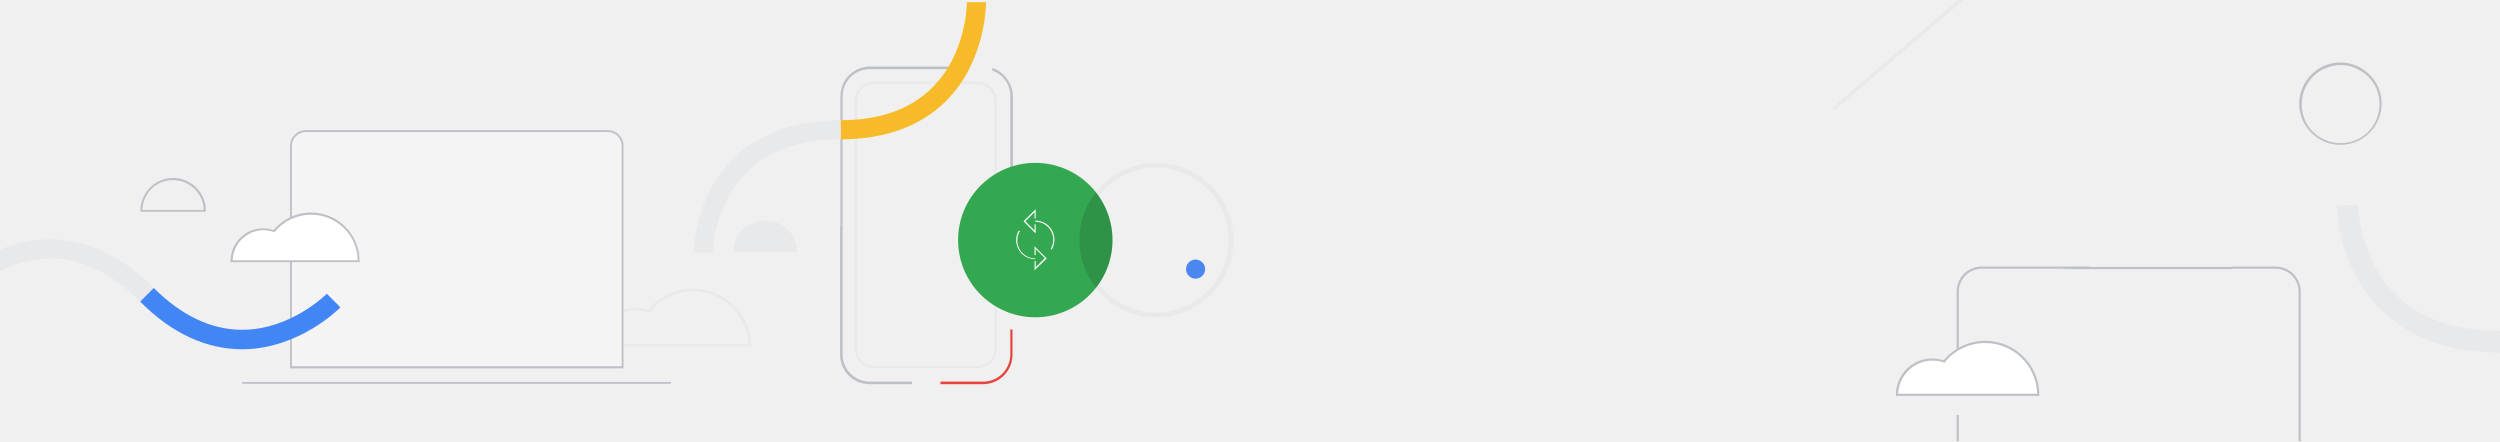
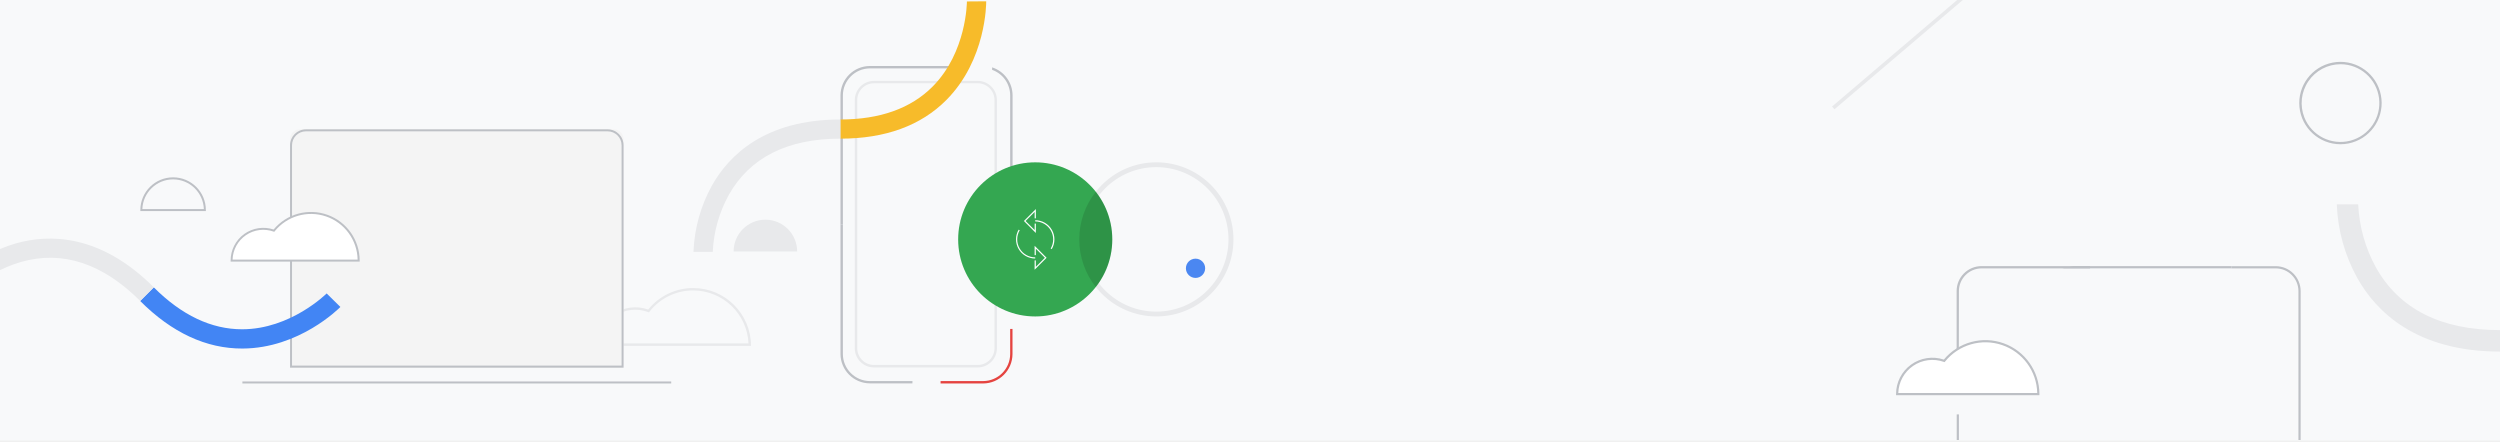
- <svg xmlns="http://www.w3.org/2000/svg" id="Layer_1" viewBox="0 0 680 120">
-   <style>
-     .st0{fill:#bdc0c5}.st1{fill:#e8e9eb}.st7{fill:#fff}
-   </style>
-   <path class="st0" d="M229.3 61.3h-.7V26.1c0-4.4 3.6-8 8-8H260v.7h-23.4c-4.1 0-7.4 3.3-7.4 7.4v35.1z" />
-   <path class="st1" d="M188.5 79.2c8.1 0 14.7 6.4 15.1 14.4H163c.3-5.1 4.6-9.2 9.8-9.2 1.1 0 2.2.2 3.3.6l.4.2.3-.4c2.9-3.6 7.2-5.6 11.7-5.6m0-.7c-4.9 0-9.3 2.3-12.2 5.8a10.5 10.5 0 0 0-14 9.9h42c0-8.7-7.1-15.7-15.8-15.7z" />
-   <path class="st0" d="M248.2 103.8h-11.6c-4.1 0-7.4-3.3-7.4-7.4V61.3h-.7v35.2c0 4.4 3.6 8 8 8h11.6v-.7zm21.7-85.3v.7c2.9 1 4.9 3.7 4.9 6.9v35.7h.7V26.1c-.1-3.5-2.4-6.6-5.6-7.6z" />
-   <path class="st1" d="M265.9 100.1h-28.2c-2.9 0-5.2-2.3-5.2-5.2V27.4c0-2.9 2.3-5.2 5.2-5.2h28.2c2.9 0 5.2 2.3 5.2 5.2v67.5a5.1 5.1 0 0 1-5.2 5.2zm-28.2-77.3c-2.5 0-4.6 2-4.6 4.6v67.5c0 2.5 2 4.6 4.6 4.6h28.2c2.5 0 4.6-2 4.6-4.6V27.4c0-2.5-2-4.6-4.6-4.6h-28.2z" />
-   <path d="M274.8 89.6v6.8c0 4.1-3.3 7.4-7.4 7.4h-11.6v.7h11.6c4.4 0 8-3.6 8-8v-6.8c0-.1-.6-.1-.6-.1z" fill="#e54440" />
-   <path class="st1" d="M314.5 45.6c10.8 0 19.7 8.8 19.7 19.7S325.4 85 314.5 85s-19.7-8.8-19.7-19.7 8.9-19.7 19.7-19.7m0-1.3a21 21 0 1 0 0 42 21 21 0 0 0 0-42z" />
-   <circle cx="325.2" cy="73.2" r="2.6" fill="#4b87f1" />
-   <circle cx="281.6" cy="65.3" r="21" fill="#34a751" />
-   <path d="M293.6 65.3c0 4.9 1.7 9.4 4.5 13 2.8-3.6 4.5-8.1 4.5-13s-1.7-9.4-4.5-13c-2.9 3.6-4.5 8.1-4.5 13z" opacity=".12" />
-   <path d="M228.6 37.9v-5.2c10.7 0 19.2-3 25.1-9C263 14.4 263 .7 263 .6h5.2c0 .6 0 15.9-10.8 26.8-6.9 6.9-16.6 10.5-28.8 10.5z" fill="#f7bb2a" />
-   <path class="st1" d="M193.9 68.7h-5.2c0-.4.1-9.1 5-18 4.6-8.2 14.4-18 35-18v5.2c-14.5 0-24.7 5.2-30.4 15.4-4.4 7.6-4.4 15.3-4.4 15.4z" />
-   <path class="st7" d="M281.4 73.5V71h.3v1.7l2.5-2.5-2.5-2.5v1.7h-.3V67l3.3 3.3-3.3 3.2zm.3-10l-3.3-3.3 3.3-3.3v2.5h-.3v-1.7l-2.5 2.5 2.5 2.5V61h.3v2.5z" />
-   <path class="st7" d="M286.1 67.9l-.3-.2a4.9 4.9 0 0 0-4.2-7.4V60c2.9 0 5.2 2.3 5.2 5.2a6 6 0 0 1-.7 2.7zm-4.5 2.6c-2.9 0-5.2-2.3-5.2-5.2 0-.9.2-1.8.7-2.6l.3.2a4.9 4.9 0 0 0 4.2 7.4v.2z" />
-   <path class="st0" d="M56 57.6H38.2v-.3c0-4.9 4-8.9 8.9-8.9s8.9 4 8.9 8.9v.3zm-17.3-.5h16.7c-.1-4.5-3.8-8.1-8.4-8.1s-8.1 3.6-8.3 8.1z" />
-   <path class="st1" d="M216.8 68.6h-17.3c0-4.8 3.9-8.6 8.6-8.6a8.5 8.5 0 0 1 8.7 8.6z" />
-   <path d="M169.6 100.2H78.9V40.6c0-2.9 2.4-5.3 5.3-5.3h80.2c2.9 0 5.3 2.4 5.3 5.3v59.6z" fill="#f4f4f4" />
-   <path class="st0" d="M165.3 35.9c2.1 0 3.8 1.7 3.8 3.8v59.9H79.4V39.7c0-2.1 1.7-3.8 3.8-3.8h82.1m0-.5H83.2c-2.4 0-4.3 1.9-4.3 4.3v60.5h90.7V39.7c0-2.4-1.9-4.3-4.3-4.3zm-99.4 68.5h116.6v.5H65.9z" />
-   <path class="st7" d="M84.6 58.1c-4.1 0-7.7 1.9-10.1 4.8A8.6 8.6 0 0 0 63 71h34.5c.1-7.1-5.7-12.9-12.9-12.9z" />
-   <path class="st0" d="M97.8 71.3H62.7V71c0-4.9 4-8.9 8.9-8.9.9 0 1.9.2 2.8.5 2.5-3 6.2-4.8 10.2-4.8 7.3 0 13.2 5.9 13.2 13.2v.3zm-34.5-.5h34c-.1-6.9-5.8-12.4-12.7-12.4-3.8 0-7.4 1.7-9.9 4.7l-.1.1-.2-.1c-.9-.3-1.8-.5-2.8-.5-4.5.1-8.2 3.7-8.3 8.2z" />
-   <path d="M38.1 82l3.7-3.7c7.6 7.6 15.7 11.4 24.1 11.4 13.2 0 22.9-9.7 23-9.8l3.7 3.7c-.5.5-11.3 11.3-26.6 11.4-9.9 0-19.3-4.3-27.9-13z" fill="#4285f4" />
-   <path class="st1" d="M4.3 66.4c-1.5.4-3 1-4.3 1.5v5.8c1.7-.8 3.6-1.6 5.8-2.2 11.2-3.3 22.1.3 32.3 10.5l3.7-3.7C27.3 63.8 13.4 63.8 4.3 66.4z" />
-   <path class="st0" d="M636.6 39.4c-1.5 0-3-.3-4.4-.9-2.7-1.2-4.9-3.4-6-6.1s-1.1-5.8.1-8.6c1.2-2.7 3.4-4.9 6.1-6 2.8-1.1 5.8-1.1 8.6.1 2.7 1.2 4.9 3.4 6 6.1s1.1 5.8-.1 8.6c-1.2 2.7-3.4 4.9-6.1 6-1.4.5-2.8.8-4.2.8zm0-21.7c-1.3 0-2.7.3-3.9.8-2.6 1-4.7 3.1-5.8 5.7-1.1 2.6-1.1 5.5-.1 8.1 1 2.6 3.1 4.7 5.7 5.8s5.5 1.1 8.1.1 4.7-3.1 5.8-5.7c1.1-2.6 1.1-5.5.1-8.1s-3.1-4.7-5.7-5.8c-1.3-.7-2.8-.9-4.2-.9zm-104.4 95.2h.6v7.1h-.6zm93.6-33.6c0-3.7-3-6.8-6.8-6.8h-12v.6h12c3.4 0 6.2 2.8 6.2 6.2V120h.6V79.3zM607 73.2h-46l3-.6h43z" />
-   <path class="st0" d="M532.8 99.9h-.6V79.3c0-3.7 3-6.8 6.8-6.8h29.5v.6H539c-3.4 0-6.2 2.8-6.2 6.2v20.6z" />
-   <path class="st7" d="M540 93c-4.5 0-8.6 2.1-11.2 5.4-1-.4-2.1-.6-3.2-.6a9.6 9.6 0 0 0-9.6 9.6h38.4c0-8-6.4-14.4-14.4-14.4z" />
-   <path class="st0" d="M554.7 107.7h-39v-.3a9.86 9.86 0 0 1 13-9.4c2.8-3.4 6.9-5.3 11.3-5.3 8.1 0 14.7 6.6 14.7 14.7v.3zm-38.4-.6h37.8a14.15 14.15 0 0 0-25.1-8.6l-.1.2-.2-.1c-1-.4-2.1-.5-3.1-.5-5 0-9.1 4-9.3 9z" />
-   <path fill="none" d="M498.7 29.6L534.3-.8" />
-   <path class="st1" d="M498.4 29.2l.6.7L534.2 0h-1.6zm143 26.6h-5.8c0 .4.1 10.2 5.6 20 5.1 9.1 16 20.1 38.8 20.1V90c-16.1 0-27.4-5.7-33.8-17.1-4.7-8.5-4.8-17.1-4.8-17.1z" />
+ <svg xmlns="http://www.w3.org/2000/svg" data-name="Layer 1" width="1360" height="240">
+   <defs>
+     <clipPath id="a">
+       <path fill="none" d="M0-.36h1360v239.72H0z" />
+     </clipPath>
+   </defs>
+   <path fill="#f8f9fa" d="M0-.36h1360v240H0z" />
+   <g clip-path="url(#a)">
+     <path d="M458.53 122.23h-1.31V51.9a16.06 16.06 0 0 1 16-16h46.8v1.31h-46.8a14.75 14.75 0 0 0-14.69 14.69z" fill="#bdc0c5" />
+     <path d="M377.09 158a30.17 30.17 0 0 1 30.1 28.82H326a19.6 19.6 0 0 1 26.15-17.2l.87.31.58-.72A30 30 0 0 1 377.09 158m0-1.31a31.38 31.38 0 0 0-24.46 11.7 20.91 20.91 0 0 0-27.94 19.75h83.85a31.44 31.44 0 0 0-31.44-31.44z" fill="#e8e9eb" />
+     <path d="M496.39 207.3h-23.13a14.75 14.75 0 0 1-14.73-14.73v-70.34h-1.31v70.33a16.06 16.06 0 0 0 16 16h23.13zM539.71 36.64V38a14.74 14.74 0 0 1 9.82 13.87v71.43h1.31V51.9a16.06 16.06 0 0 0-11.13-15.26z" fill="#bdc0c5" />
+     <path d="M531.89 199.89h-56.43A10.44 10.44 0 0 1 465 189.46v-135A10.44 10.44 0 0 1 475.46 44h56.43a10.44 10.44 0 0 1 10.43 10.43v135a10.44 10.44 0 0 1-10.43 10.46zM475.46 45.3a9.13 9.13 0 0 0-9.12 9.12v135a9.13 9.13 0 0 0 9.12 9.12h56.43a9.13 9.13 0 0 0 9.12-9.12v-135a9.13 9.13 0 0 0-9.12-9.12z" fill="#e8e9eb" />
+     <path d="M549.53 178.93v13.64a14.75 14.75 0 0 1-14.73 14.73h-23.13v1.31h23.13a16.06 16.06 0 0 0 16-16v-13.68z" fill="#e54440" />
+     <path d="M629 90.92a39.3 39.3 0 1 1-39.3 39.3 39.35 39.35 0 0 1 39.3-39.3m0-2.62a41.92 41.92 0 1 0 42 41.93 41.92 41.92 0 0 0-42-41.93z" fill="#e8e9eb" />
+     <circle cx="650.37" cy="145.95" r="5.24" fill="#4b87f1" />
+     <circle cx="563.16" cy="130.23" r="41.92" fill="#34a751" />
+     <path d="M587.12 130.23a41.73 41.73 0 0 0 9 25.92 41.88 41.88 0 0 0 0-51.83 41.73 41.73 0 0 0-9 25.91z" opacity=".12" />
+     <path d="M457.17 75.43V65c21.47 0 38.35-6 50.18-17.91C525.93 28.37 526 1.06 526 .79l10.5-.08c0 1.29 0 31.8-21.63 53.64-13.87 13.99-33.29 21.08-57.7 21.08z" fill="#f7bb2a" />
+     <path d="M387.74 137h-10.49a80.9 80.9 0 0 1 10-36c9.21-16.42 28.8-36 69.92-36v10.43c-28.93 0-49.37 10.34-60.77 30.72a70.69 70.69 0 0 0-8.66 30.85z" fill="#e8e9eb" />
+     <path d="M562.83 146.74v-5.08h.66v3.5l4.93-4.93-4.93-4.93v3.5h-.66v-5.08l6.51 6.51zm.66-20l-6.49-6.52 6.51-6.51v5.08h-.66v-3.5l-4.93 4.93 4.93 4.93v-3.5h.66z" fill="#fff" />
+     <path d="M572.14 135.51l-.56-.33a9.77 9.77 0 0 0-8.42-14.72v-.66a10.42 10.42 0 0 1 9 15.71zM563.16 140.64a10.42 10.42 0 0 1-9-15.71l.56.33a9.77 9.77 0 0 0 8.44 14.74z" fill="#fff" />
+     <path d="M112 114.83H76.35v-.54a17.82 17.82 0 0 1 35.64 0zm-34.55-1.08h33.45a16.74 16.74 0 0 0-33.46 0z" fill="#bdc0c5" />
+     <path d="M433.65 136.79h-34.56a17.28 17.28 0 1 1 34.56 0z" fill="#e8e9eb" />
+     <path d="M339.22 200H157.78V75.65a5.3 5.3 0 0 1 5.28-5.28h170.88a5.3 5.3 0 0 1 5.28 5.28z" fill="#f4f4f4" />
+     <path d="M330.58 71.45a7.57 7.57 0 0 1 7.56 7.55v119.89H158.86V79a7.57 7.57 0 0 1 7.56-7.56h164.16m0-1.08H166.42a8.67 8.67 0 0 0-8.64 8.64v121h181.44V79a8.67 8.67 0 0 0-8.64-8.64zM131.86 207.53h233.28v1.08H131.86z" fill="#bdc0c5" />
+     <path d="M169.2 115.84a25.87 25.87 0 0 0-20.2 9.64 17.24 17.24 0 0 0-23 16.28h69.12a25.92 25.92 0 0 0-25.92-25.92z" fill="#fff" />
+     <path d="M195.66 142.3h-70.2v-.54a17.78 17.78 0 0 1 23.39-16.91 26.46 26.46 0 0 1 46.81 16.91zm-69.11-1.08h68a25.38 25.38 0 0 0-45.12-15.4l-.24.3-.36-.13a16.7 16.7 0 0 0-22.31 15.23z" fill="#bdc0c5" />
+     <path d="M76.24 163.72l7.41-7.41c15.18 15.18 31.38 22.86 48.15 22.82 26.34-.06 45.71-19.31 45.9-19.5l7.47 7.35c-.9.92-22.47 22.5-53.22 22.63-19.71.08-38.45-8.61-55.71-25.89z" fill="#4285f4" />
+     <path d="M-16.4 158.16l-7.41-7.41a80.9 80.9 0 0 1 32.5-18.36c18.15-5.14 45.89-5.16 75 23.92l-7.41 7.41c-20.5-20.46-42.28-27.61-64.74-21.25a70.69 70.69 0 0 0-27.94 15.69z" fill="#e8e9eb" />
+     <path d="M1273.24 78.47a22.41 22.41 0 1 1 8.31-1.61 22.29 22.29 0 0 1-8.31 1.61zm0-43.53a21.16 21.16 0 0 0-19.64 29 21.14 21.14 0 1 0 19.64-29zM1238 259h-160a13.57 13.57 0 0 1-13.55-13.55v-20h1.2v20a12.37 12.37 0 0 0 12.35 12.31h160a12.37 12.37 0 0 0 12.35-12.35v-87.1A12.37 12.37 0 0 0 1238 146h-24v-1.2h24a13.57 13.57 0 0 1 13.55 13.55v87.05A13.57 13.57 0 0 1 1238 259z" fill="#bdc0c5" />
+     <path fill="#bdc0c5" d="M1214.01 145.96H1122l6-1.2h86.01v1.2z" />
+     <path d="M1065.6 199.36h-1.2v-41a13.57 13.57 0 0 1 13.6-13.6h59V146h-59a12.37 12.37 0 0 0-12.35 12.35z" fill="#bdc0c5" />
+     <path d="M1080 185.56a28.74 28.74 0 0 0-22.41 10.71 19.16 19.16 0 0 0-25.59 18.09h76.8a28.8 28.8 0 0 0-28.8-28.8z" fill="#fff" />
+     <path d="M1109.45 215h-78v-.6a19.76 19.76 0 0 1 26-18.79 29.4 29.4 0 0 1 52 18.79zm-76.79-1.2h75.59a28.2 28.2 0 0 0-50.13-17.11l-.27.33-.4-.14a18.55 18.55 0 0 0-24.78 16.92z" fill="#bdc0c5" />
+     <path fill="#f8f9fa" d="M997.34 58.76l71.32-60.81" />
+     <path fill="#e8e9eb" d="M996.638 57.935l71.36-60.755 1.297 1.523-71.36 60.754zM1282.86 111.16h-11.65a89.89 89.89 0 0 0 11.11 40c10.22 18.29 32 40.1 77.68 40.1v-11.68c-32.14 0-54.86-11.49-67.52-34.14a78.55 78.55 0 0 1-9.62-34.28z" />
+   </g>
</svg>
